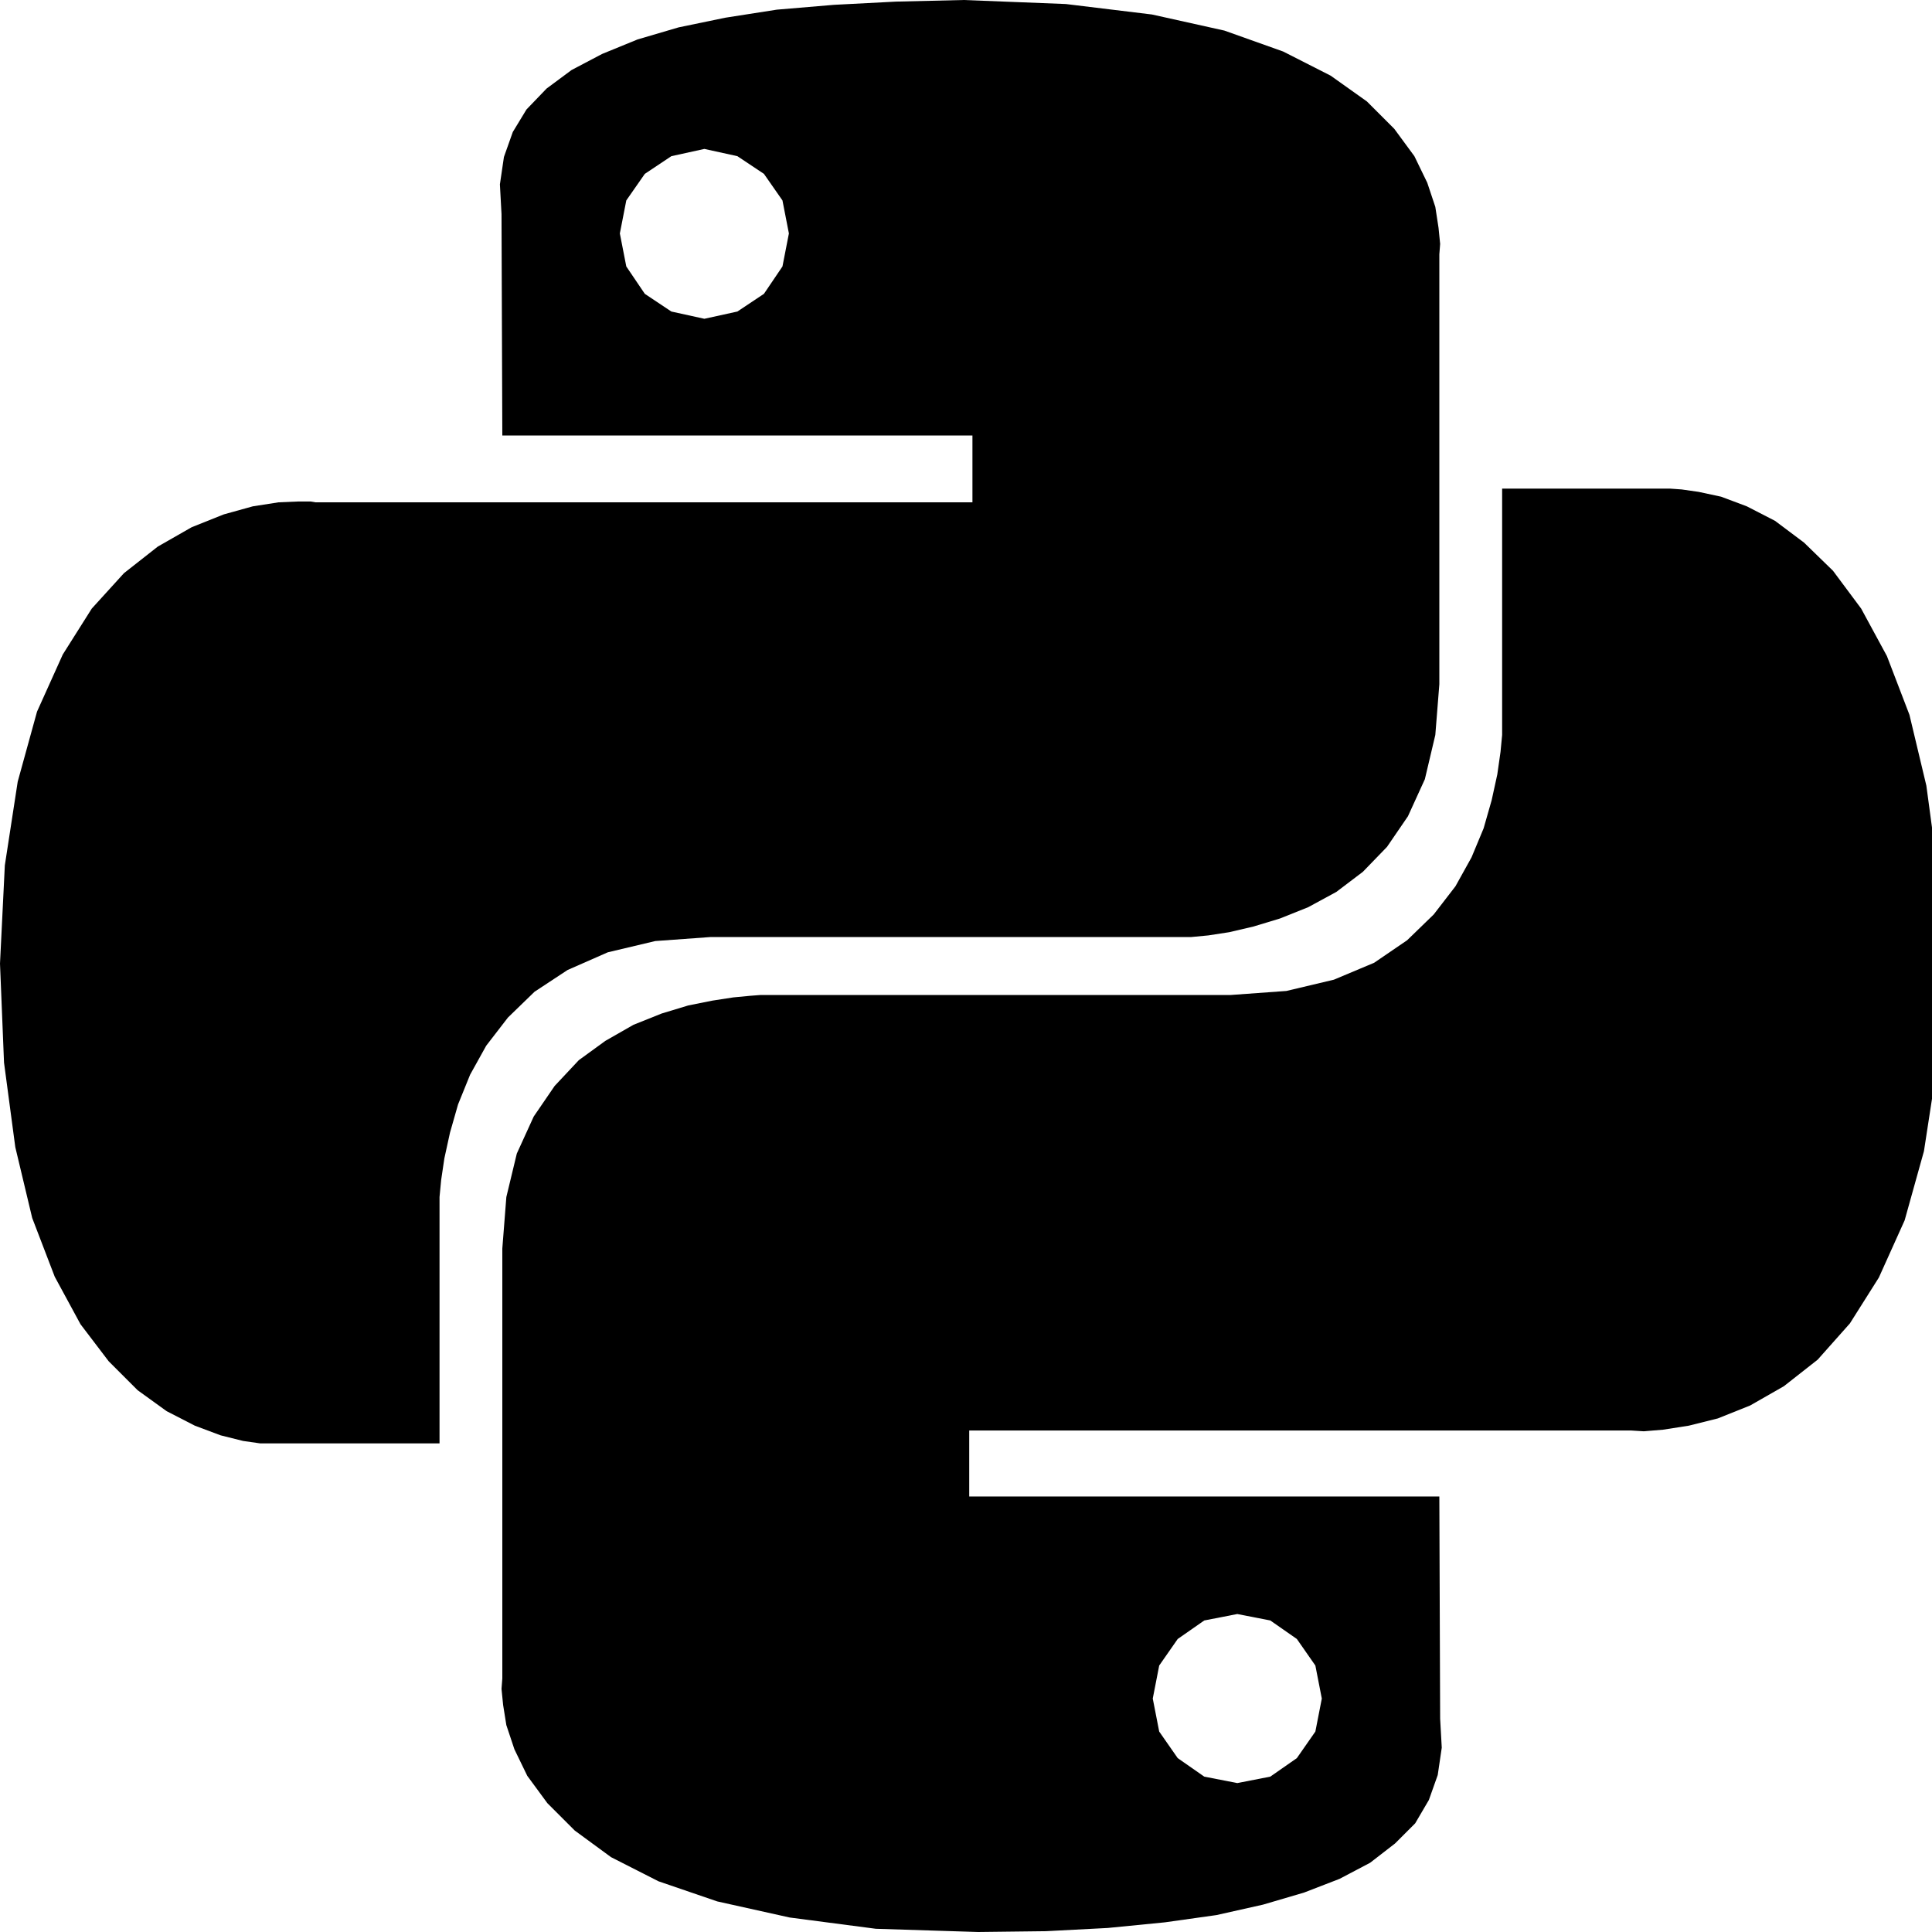
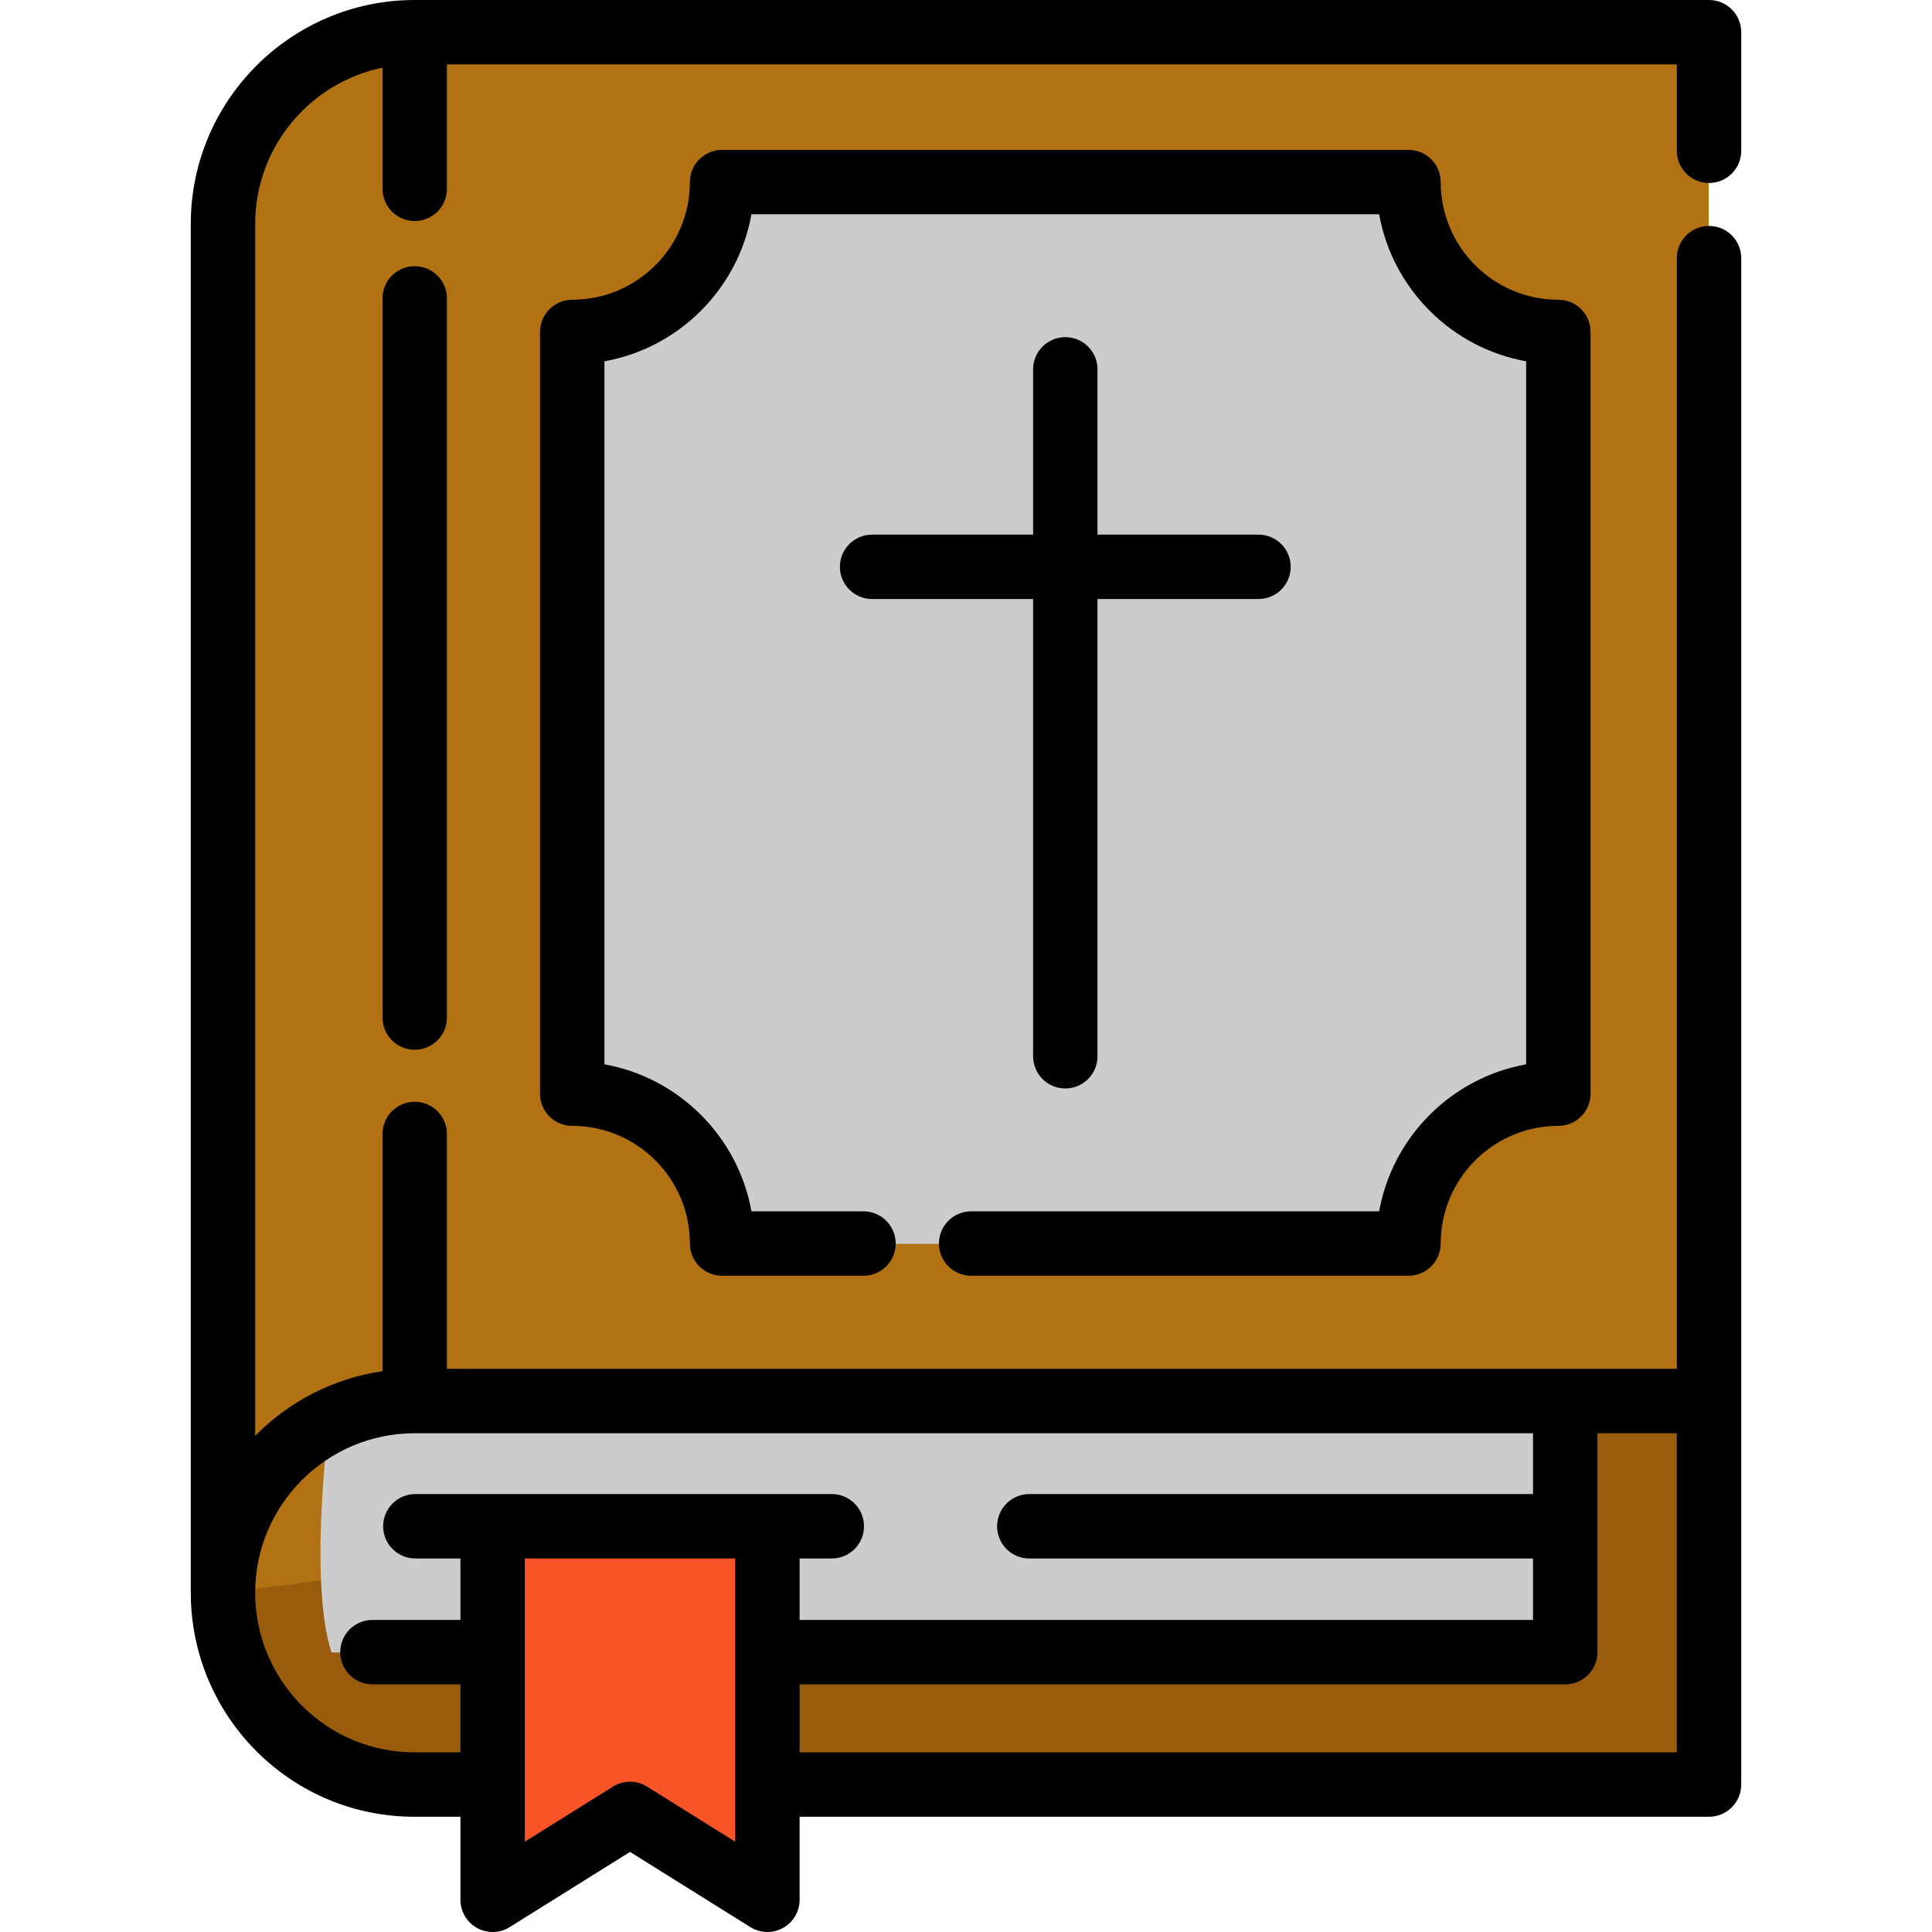
- <svg xmlns="http://www.w3.org/2000/svg" viewBox="0 0 24 24" aria-labelledby="simpleicons-python-icon" role="img">
-   <path d="M14.31.18l.9.2.73.26.59.3.45.32.34.34.25.34.16.33.1.3.04.26.02.2-.01.13V8.5l-.05.63-.13.55-.21.46-.26.38-.3.31-.33.25-.35.19-.35.14-.33.1-.3.07-.26.04-.21.02H8.83l-.69.05-.59.14-.5.22-.41.27-.33.32-.27.35-.2.36-.15.37-.1.35-.07.32-.04.27-.02.21v3.06H3.23l-.21-.03-.28-.07-.32-.12-.35-.18-.36-.26-.36-.36-.35-.46-.32-.59-.28-.73-.21-.88-.14-1.05L0 11.97l.06-1.22.16-1.04.24-.87.32-.71.36-.57.4-.44.42-.33.42-.24.4-.16.36-.1.32-.05.24-.01h.16l.06.01h8.16v-.83H6.24l-.01-2.75-.02-.37.05-.34.11-.31.17-.28.25-.26.31-.23.38-.2.44-.18.51-.15.58-.12.64-.1.71-.06.77-.04.84-.02 1.27.05 1.07.13zm-6.3 1.98l-.23.33-.08.41.08.41.23.34.33.22.41.09.41-.09.33-.22.23-.34.08-.41-.08-.41-.23-.33-.33-.22-.41-.09-.41.09-.33.22z" />
-   <path d="M21.1 6.11l.28.06.32.12.35.18.36.27.36.35.35.47.32.59.28.73.21.88.14 1.04.05 1.23-.06 1.23-.16 1.04-.24.86-.32.71-.36.57-.4.45-.42.33-.42.24-.4.16-.36.09-.32.05-.24.02-.16-.01h-8.22v.82h5.84l.01 2.76.02.36-.05.34-.11.31-.17.29-.25.25-.31.24-.38.2-.44.17-.51.15-.58.13-.64.09-.71.07-.77.04-.84.01-1.27-.04-1.07-.14-.9-.2-.73-.25-.59-.3-.45-.33-.34-.34-.25-.34-.16-.33-.1-.3-.04-.25-.02-.2.01-.13v-5.34l.05-.64.13-.54.21-.46.26-.38.3-.32.33-.24.35-.2.35-.14.33-.1.3-.06.26-.04.21-.02.13-.01h5.84l.69-.05.59-.14.5-.21.41-.28.33-.32.27-.35.2-.36.15-.36.1-.35.07-.32.04-.28.02-.21V6.07h2.09l.14.01.21.03zm-6.47 14.25l-.23.33-.08.41.08.41.23.33.33.23.41.08.41-.08.33-.23.23-.33.08-.41-.08-.41-.23-.33-.33-.23-.41-.08-.41.08-.33.23z" />
+ <svg xmlns="http://www.w3.org/2000/svg" viewBox="0 0 512 512" style="enable-background:new 0 0 512 512" xml:space="preserve">
+   <path style="fill:#995c0d" d="M130.464 473.013h-20.651c-14.029 0-26.726-5.689-35.931-14.882C64.689 448.926 59 436.217 59 422.188c0-28.058 22.756-50.813 50.813-50.813h343.006v101.638H203.282" />
+   <path style="fill:#b27214" d="M59.001 422.193V59.433c0-28.064 22.751-50.815 50.815-50.815h343.006v362.76" />
+   <path style="fill:#ccc" d="M414.715 371.374v66.549H87.856c-6.587-20.176 0-66.549 0-66.549h326.859zM412.896 289.918V88.054c-21.935 0-39.718-17.782-39.718-39.718H191.276c0 21.935-17.782 39.718-39.718 39.718v201.865c21.935 0 39.718 17.782 39.718 39.718h181.902c0-21.936 17.782-39.719 39.718-39.719z" />
+   <path style="fill:#f95428" d="m203.282 503.551-36.409-22.756-36.409 22.756v-98.987h72.818z" />
+   <path d="M452.91 48.494a8.533 8.533 0 0 0 8.533-8.533V8.533A8.533 8.533 0 0 0 452.91 0H109.905C77.179 0 50.557 26.624 50.557 59.349v362.71l-.001.044c0 6.277.98 12.462 2.909 18.373a59.572 59.572 0 0 0 14.476 23.608c11.221 11.206 26.122 17.377 41.961 17.377h12.118v22.006a8.533 8.533 0 0 0 13.056 7.236l31.886-19.929 31.886 19.929a8.535 8.535 0 0 0 8.66.228 8.53 8.53 0 0 0 4.396-7.464v-22.006h241.003a8.533 8.533 0 0 0 8.533-8.533l.003-404.522a8.533 8.533 0 0 0-17.066 0v294.352H118.439v-62.242a8.533 8.533 0 0 0-17.066 0v62.865c-13.122 1.898-24.864 8.101-33.749 17.13V59.349c0-20.392 14.511-37.458 33.749-41.416v32.106a8.533 8.533 0 0 0 17.066 0V17.067h325.939v22.894a8.531 8.531 0 0 0 8.532 8.533zM171.484 473.475a8.527 8.527 0 0 0-9.046 0l-23.353 14.595v-75.057h55.751V488.069l-23.352-14.594zm272.889-9.081h-232.47v-18.021h202.9a8.533 8.533 0 0 0 8.533-8.533v-58.016h21.036l.001 84.57zm-334.472-84.571H406.27v16.123H272.775a8.533 8.533 0 0 0 0 17.066H406.27v16.293H211.904v-16.293h8.533a8.533 8.533 0 0 0 0-17.066H110.073a8.533 8.533 0 0 0 0 17.066h11.947v16.293H98.695a8.533 8.533 0 0 0 0 17.066h23.324v18.021h-12.118c-11.283 0-21.903-4.399-29.897-12.382a42.448 42.448 0 0 1-10.312-16.821 42.107 42.107 0 0 1-2.071-13.088c.001-23.311 18.968-42.278 42.28-42.278z" />
+   <path d="M109.905 70.542a8.533 8.533 0 0 0-8.533 8.533v190.588a8.533 8.533 0 0 0 17.066 0V79.076a8.533 8.533 0 0 0-8.533-8.534zM257.275 338.086h115.991a8.533 8.533 0 0 0 8.533-8.533c0-17.195 13.989-31.184 31.184-31.184a8.533 8.533 0 0 0 8.533-8.533V87.97a8.533 8.533 0 0 0-8.533-8.533c-17.195 0-31.184-13.989-31.184-31.184a8.533 8.533 0 0 0-8.533-8.533H191.365a8.533 8.533 0 0 0-8.533 8.533c0 17.195-13.989 31.184-31.184 31.184a8.533 8.533 0 0 0-8.533 8.533v201.865a8.533 8.533 0 0 0 8.533 8.533c17.195 0 31.184 13.989 31.184 31.184a8.533 8.533 0 0 0 8.533 8.533h37.466a8.533 8.533 0 0 0 0-17.066h-29.688c-3.544-19.778-19.184-35.418-38.962-38.962V95.747c19.778-3.544 35.418-19.184 38.962-38.962h166.345c3.544 19.778 19.184 35.418 38.962 38.962v186.31c-19.778 3.544-35.418 19.184-38.962 38.962H257.275a8.534 8.534 0 0 0 0 17.067z" />
+   <path d="M282.315 89.346a8.533 8.533 0 0 0-8.533 8.533v43.804h-42.667a8.533 8.533 0 0 0 0 17.066h42.667v121.173a8.533 8.533 0 0 0 17.066 0V158.751h42.667a8.533 8.533 0 0 0 0-17.066h-42.667V97.88a8.533 8.533 0 0 0-8.533-8.534z" />
</svg>
